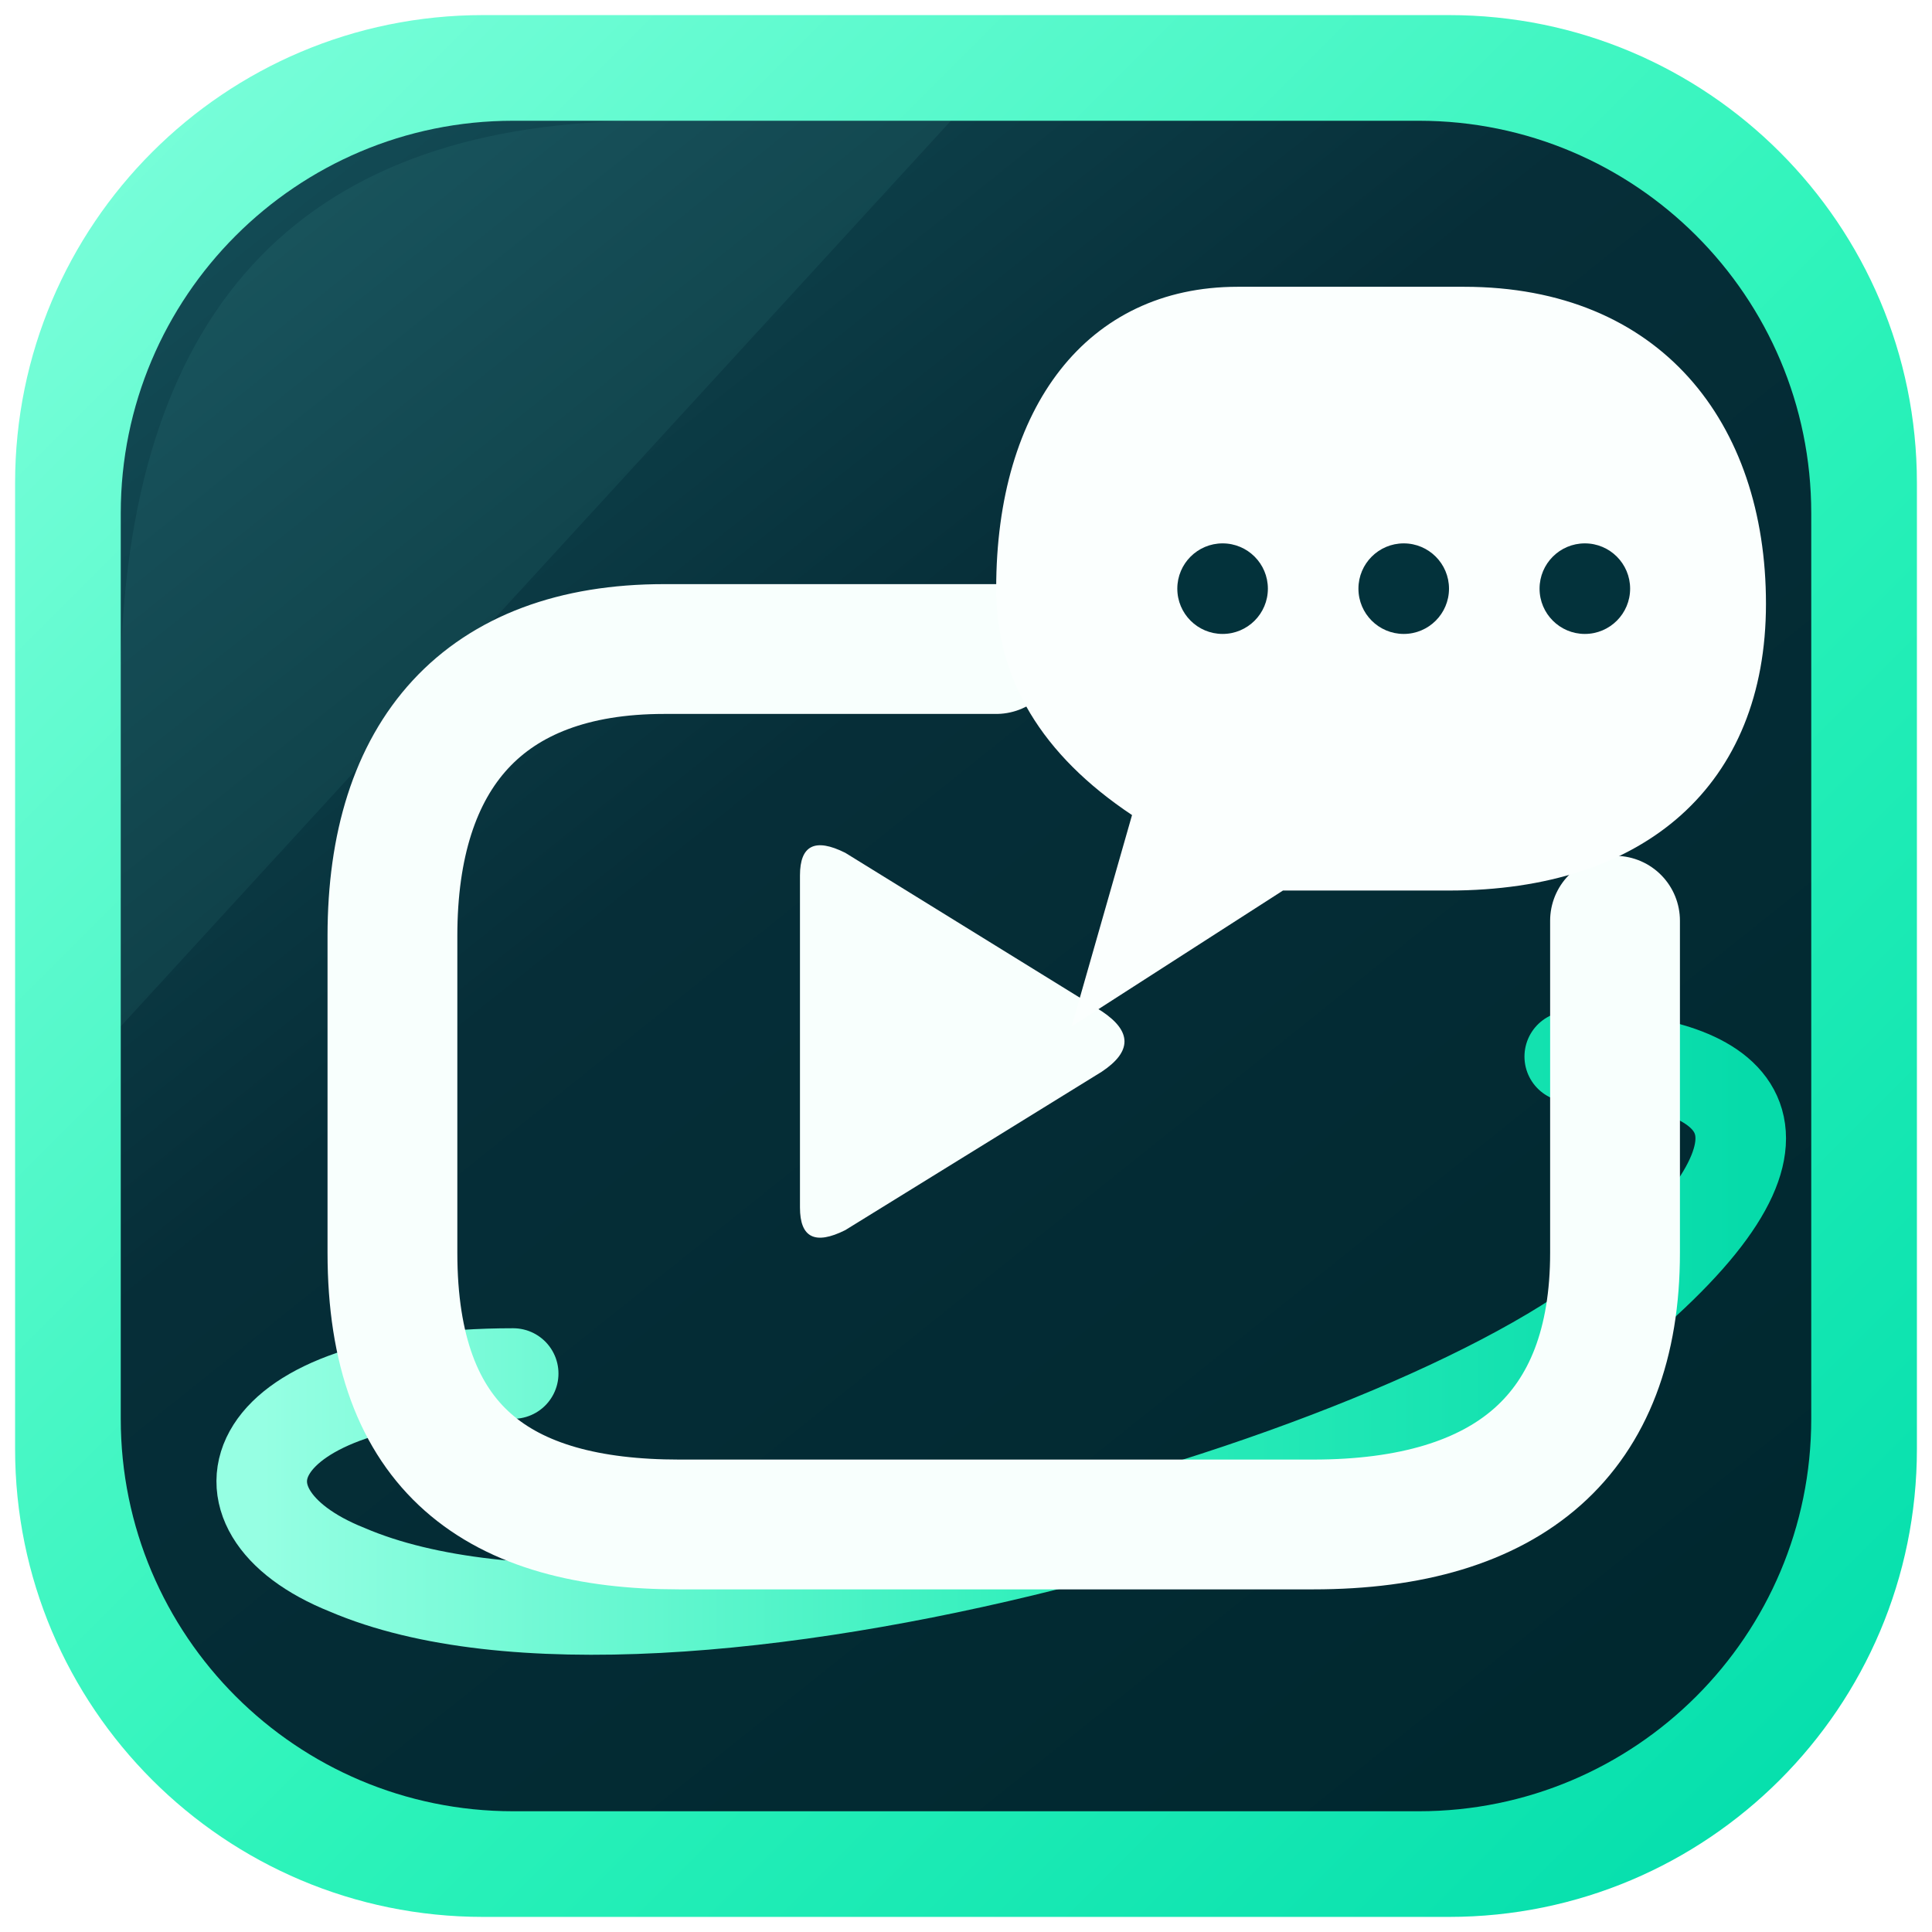
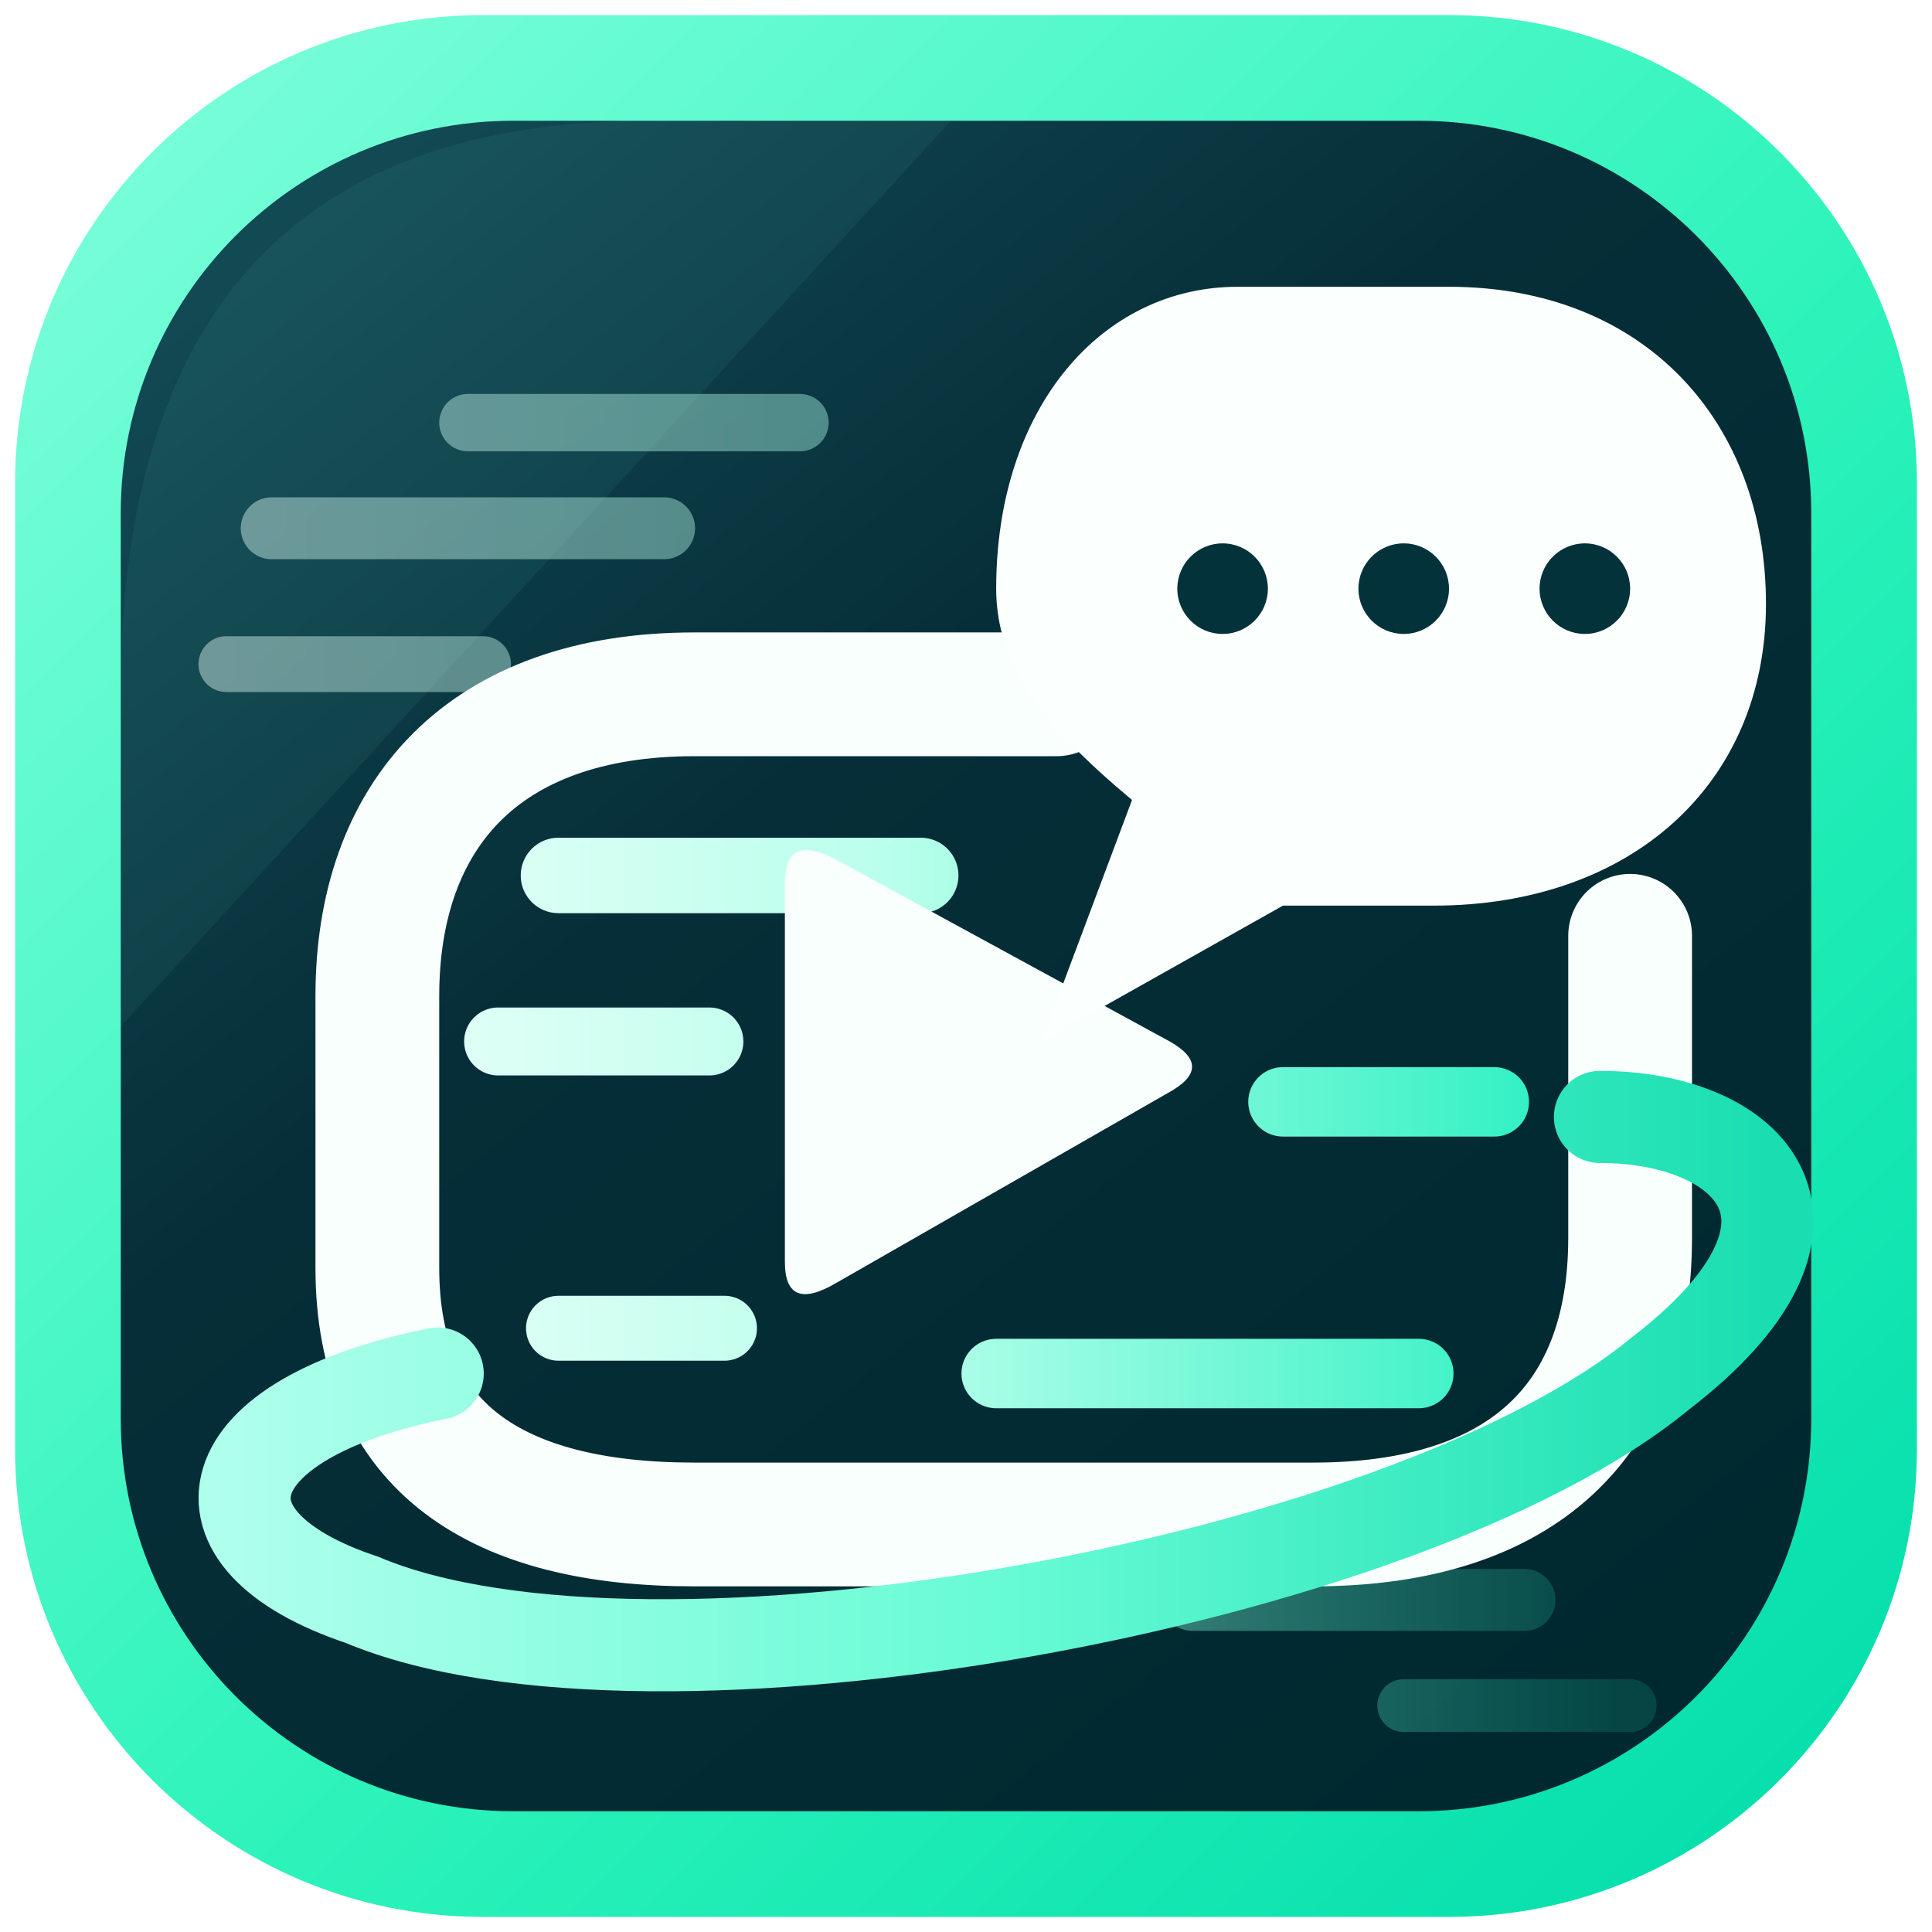
<svg xmlns="http://www.w3.org/2000/svg" viewBox="0 0 128 128" role="img" aria-label="KomeMaku - flowing video comments">
  <defs>
    <linearGradient id="border" x1="0" y1="0" x2="1" y2="1">
      <stop offset="0" stop-color="#80ffdc" />
      <stop offset=".56" stop-color="#2cf3ba" />
      <stop offset="1" stop-color="#00dcab" />
    </linearGradient>
    <linearGradient id="dark" x1="0" y1="0" x2=".8" y2="1">
      <stop offset="0" stop-color="#15505a" />
      <stop offset=".43" stop-color="#062e38" />
      <stop offset="1" stop-color="#00282f" />
    </linearGradient>
    <linearGradient id="flow" x1="0" y1="0" x2="1" y2="0">
-       <stop offset="0" stop-color="#96ffe3" />
-       <stop offset=".52" stop-color="#32efbc" />
-       <stop offset="1" stop-color="#06dbaa" />
+       <stop offset="0" stop-color="#aeffeb" />
+       <stop offset=".5" stop-color="#67fbd5" />
+       <stop offset="1" stop-color="#19deb1" />
    </linearGradient>
-     <linearGradient id="fade" x1="0" y1="0" x2="1" y2="0">
+     <linearGradient id="textTrail" gradientUnits="userSpaceOnUse" x1="12" y1="0" x2="107" y2="0">
      <stop offset="0" stop-color="#f8fffd" />
-       <stop offset=".72" stop-color="#a8ffed" />
-       <stop offset="1" stop-color="#32efbc" stop-opacity=".1" />
+       <stop offset=".50" stop-color="#b8ffeb" />
+       <stop offset="1" stop-color="#22efbf" />
+     </linearGradient>
+     <linearGradient id="fadeTrail" gradientUnits="userSpaceOnUse" x1="12" y1="0" x2="107" y2="0">
+       <stop offset="0" stop-color="#eafff9" />
+       <stop offset=".66" stop-color="#8bf9df" />
+       <stop offset="1" stop-color="#22efbf" stop-opacity=".35" />
    </linearGradient>
  </defs>
  <rect x="1" y="1" width="126" height="126" rx="31" fill="url(#border)" />
  <rect x="8" y="8" width="112" height="112" rx="26" fill="url(#dark)" />
  <path d="M8 44Q9 8 43 8H63L8 68Z" fill="#84fff0" opacity=".055" />
-   <path d="M34 91C16 91 13 100 23 104C44 113 97 97 109 85C121 74 114 70 104 70" fill="none" stroke="url(#flow)" stroke-width="6" stroke-linecap="round" />
-   <path d="M66 43H44C32 43 26 50 26 62V83C26 96 33 101 45 101H87C100 101 107 95 107 83V61" fill="none" stroke="#f8fffd" stroke-width="8.6" stroke-linecap="round" stroke-linejoin="round" />
-   <path d="M53 58Q53 55 56 56.5L73 67Q76 69 73 71L56 81.5Q53 83 53 80Z" fill="#f8fffd" />
-   <path d="M82 19H97C110 19 117 28 117 40C117 52 109 59 96 59H85L71 68L75 54C69 50 66 45 66 39C66 27 72 19 82 19Z" fill="#fbfffe" />
-   <circle cx="81" cy="39" r="3" fill="#03323b" />
-   <circle cx="93" cy="39" r="3" fill="#03323b" />
-   <circle cx="105" cy="39" r="3" fill="#03323b" />
-   <path d="M24 31H48" stroke="url(#fade)" stroke-width="4.7" stroke-linecap="round" />
-   <path d="M15 39H49" stroke="url(#fade)" stroke-width="5.3" stroke-linecap="round" />
-   <path d="M44 87H82" stroke="url(#fade)" stroke-width="4.6" stroke-linecap="round" />
+   <g fill="none" stroke="url(#fadeTrail)" stroke-linecap="round" opacity=".43">
+     <path d="M31 28H53" stroke-width="3.8" />
+     <path d="M18 35H44" stroke-width="4.1" />
+     <path d="M15 44H32" stroke-width="3.7" />
+     <path d="M79 106H101" stroke-width="4.1" />
+     <path d="M93 113H108" stroke-width="3.5" />
+   </g>
+   <path d="M70 46H46C32 46 25 54 25 66V84C25 96 33 101 46 101H87C101 101 108 94 108 82V62" fill="none" stroke="#f8fffd" stroke-width="8.2" stroke-linecap="round" stroke-linejoin="round" />
+   <g fill="none" stroke="url(#textTrail)" stroke-linecap="round">
+     <path d="M37 58H61" stroke-width="5.0" />
+     <path d="M33 69H47" stroke-width="4.5" />
+     <path d="M85 73H99" stroke-width="4.6" />
+     <path d="M37 88H48" stroke-width="4.3" />
+     <path d="M66 91H94" stroke-width="4.6" />
+   </g>
+   <path d="M52 58.5Q52 55.2 55.3 56.9L77.5 69Q80.5 70.7 77.4 72.4L55.4 85Q52 87 52 83.6Z" fill="#f8fffd" />
+   <path d="M82 19H96C109 19 117 28 117 40C117 52 108 60 95 60H85L69 69L75 53C69 48 66 44 66 39C66 27 73 19 82 19Z" fill="#fbfffe" />
+   <circle cx="81" cy="39" r="3.0" fill="#03323b" />
+   <circle cx="93" cy="39" r="3.0" fill="#03323b" />
+   <circle cx="105" cy="39" r="3.0" fill="#03323b" />
+   <path d="M29 91C14 94 12 102 24 106C43 114 93 105 110 91C123 81 116 74 106 74" fill="none" stroke="url(#flow)" stroke-width="6.1" stroke-linecap="round" />
</svg>
